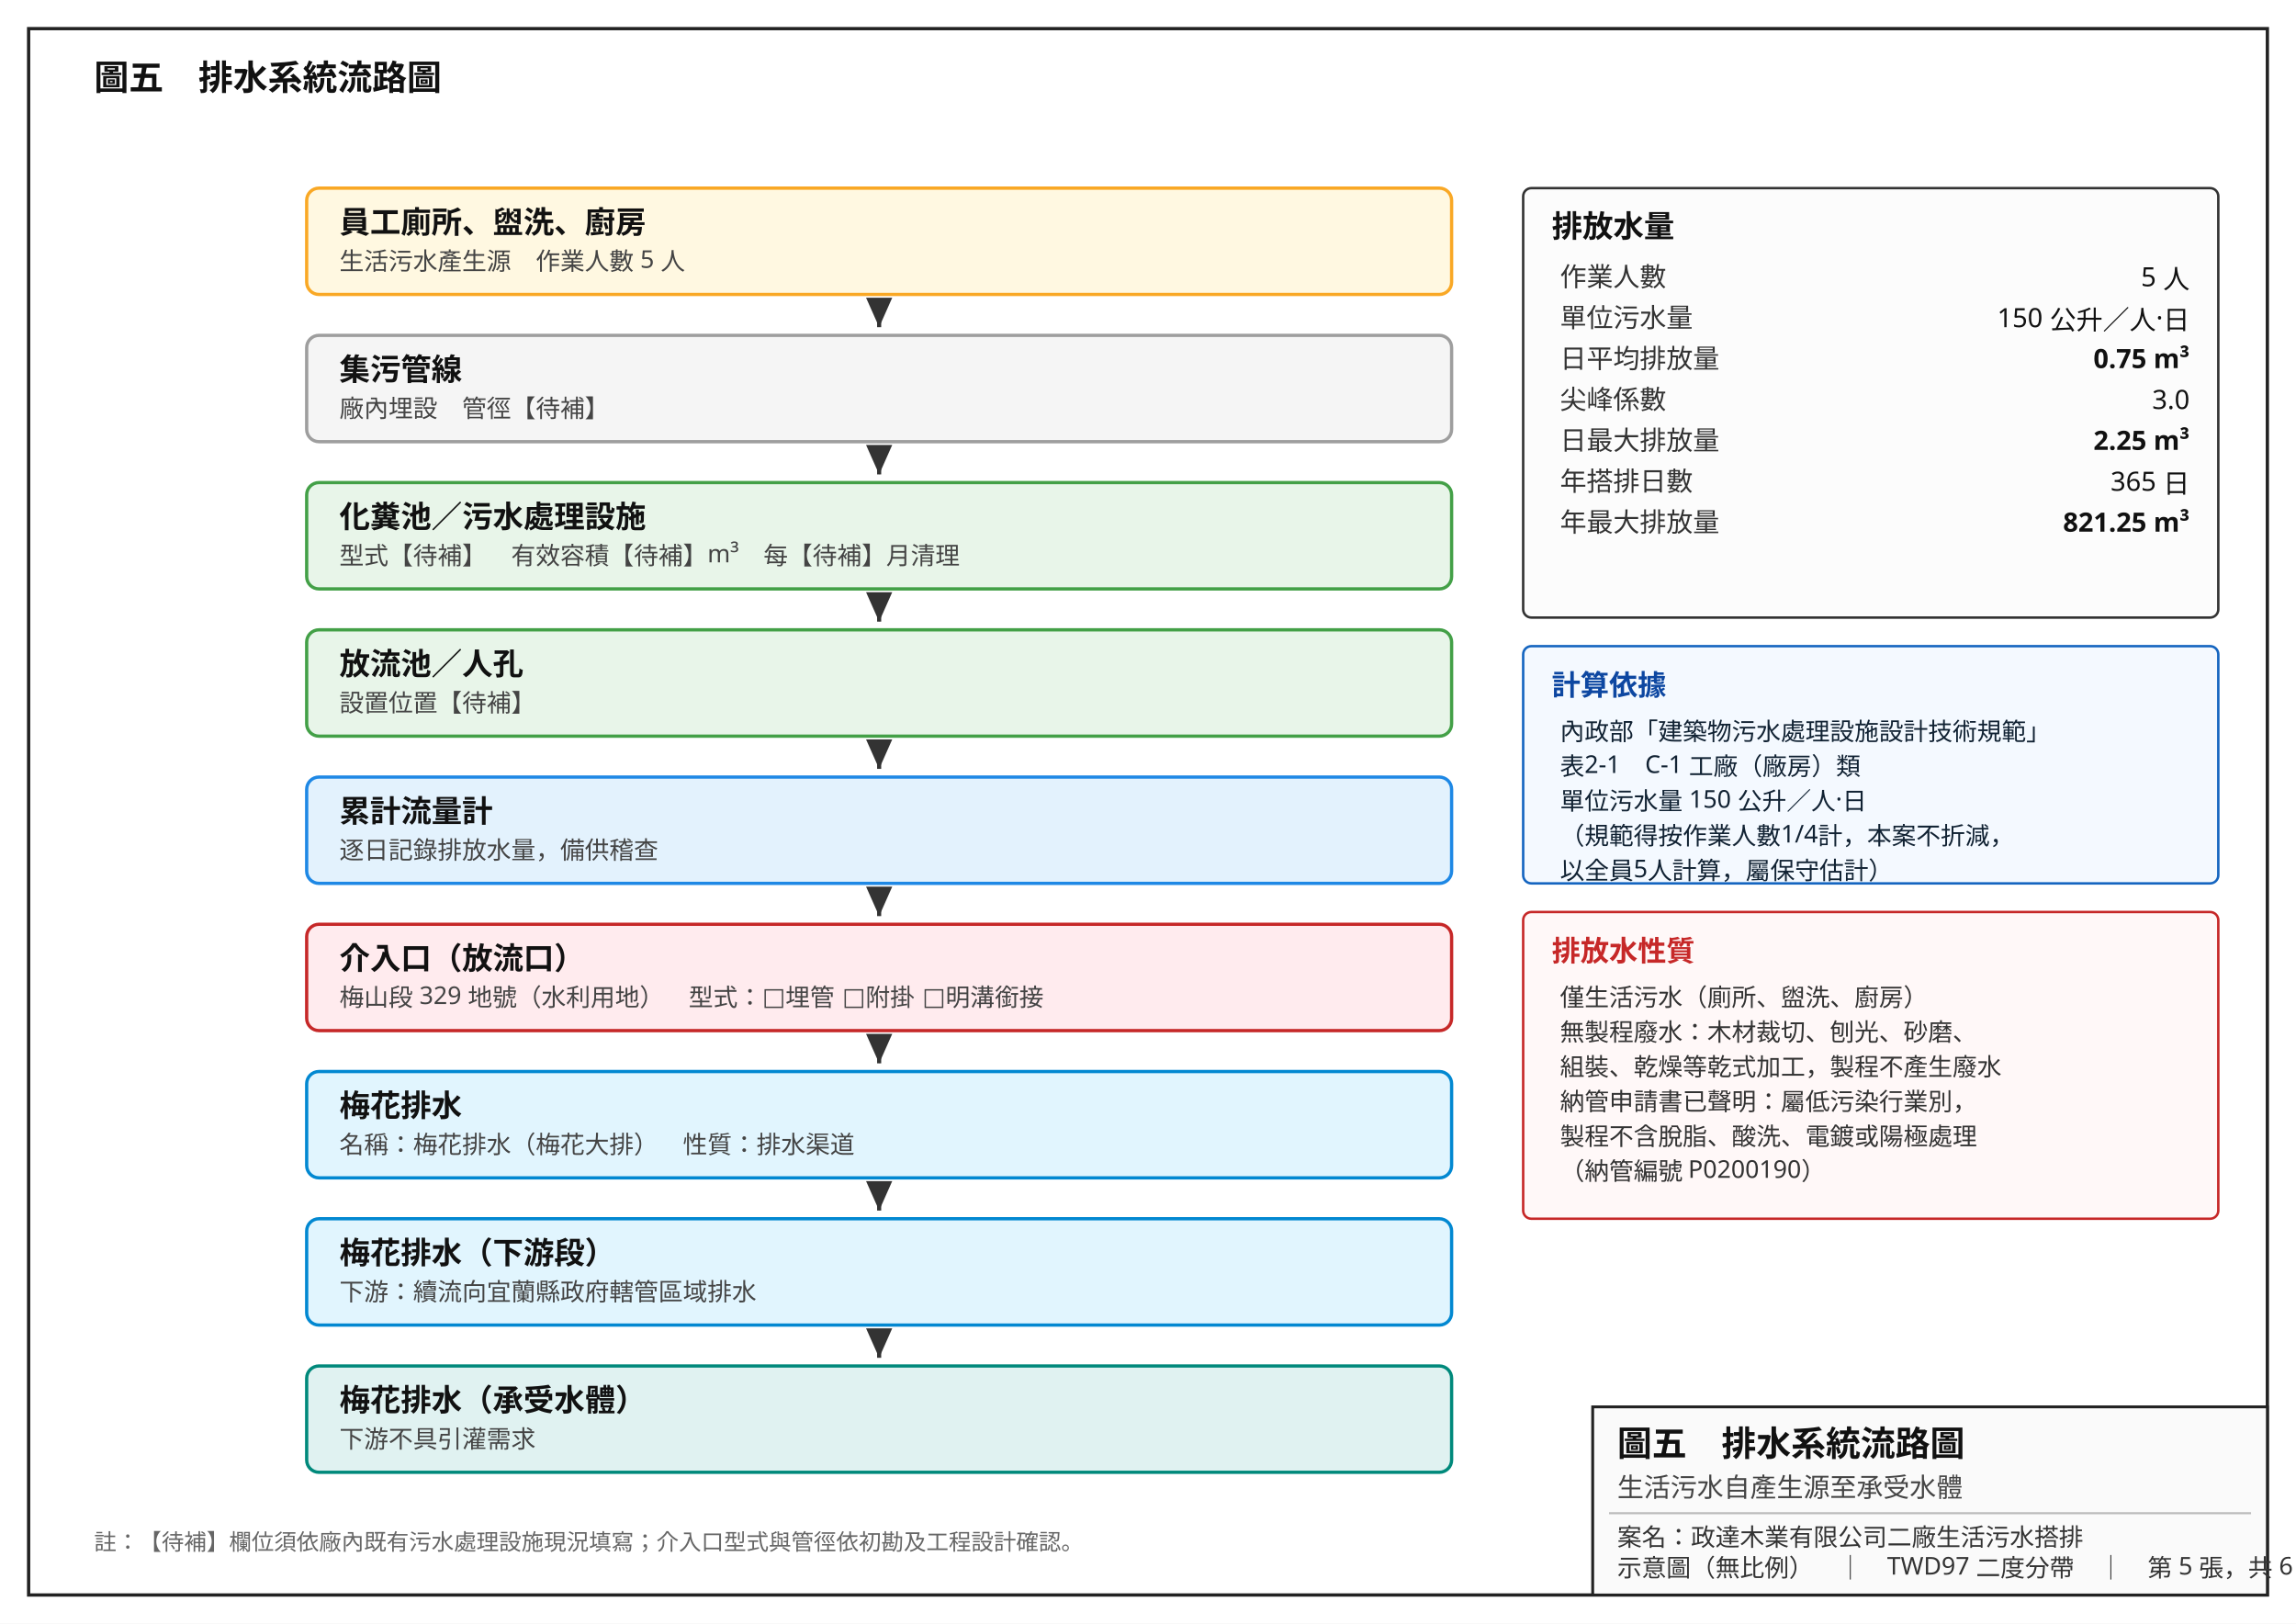
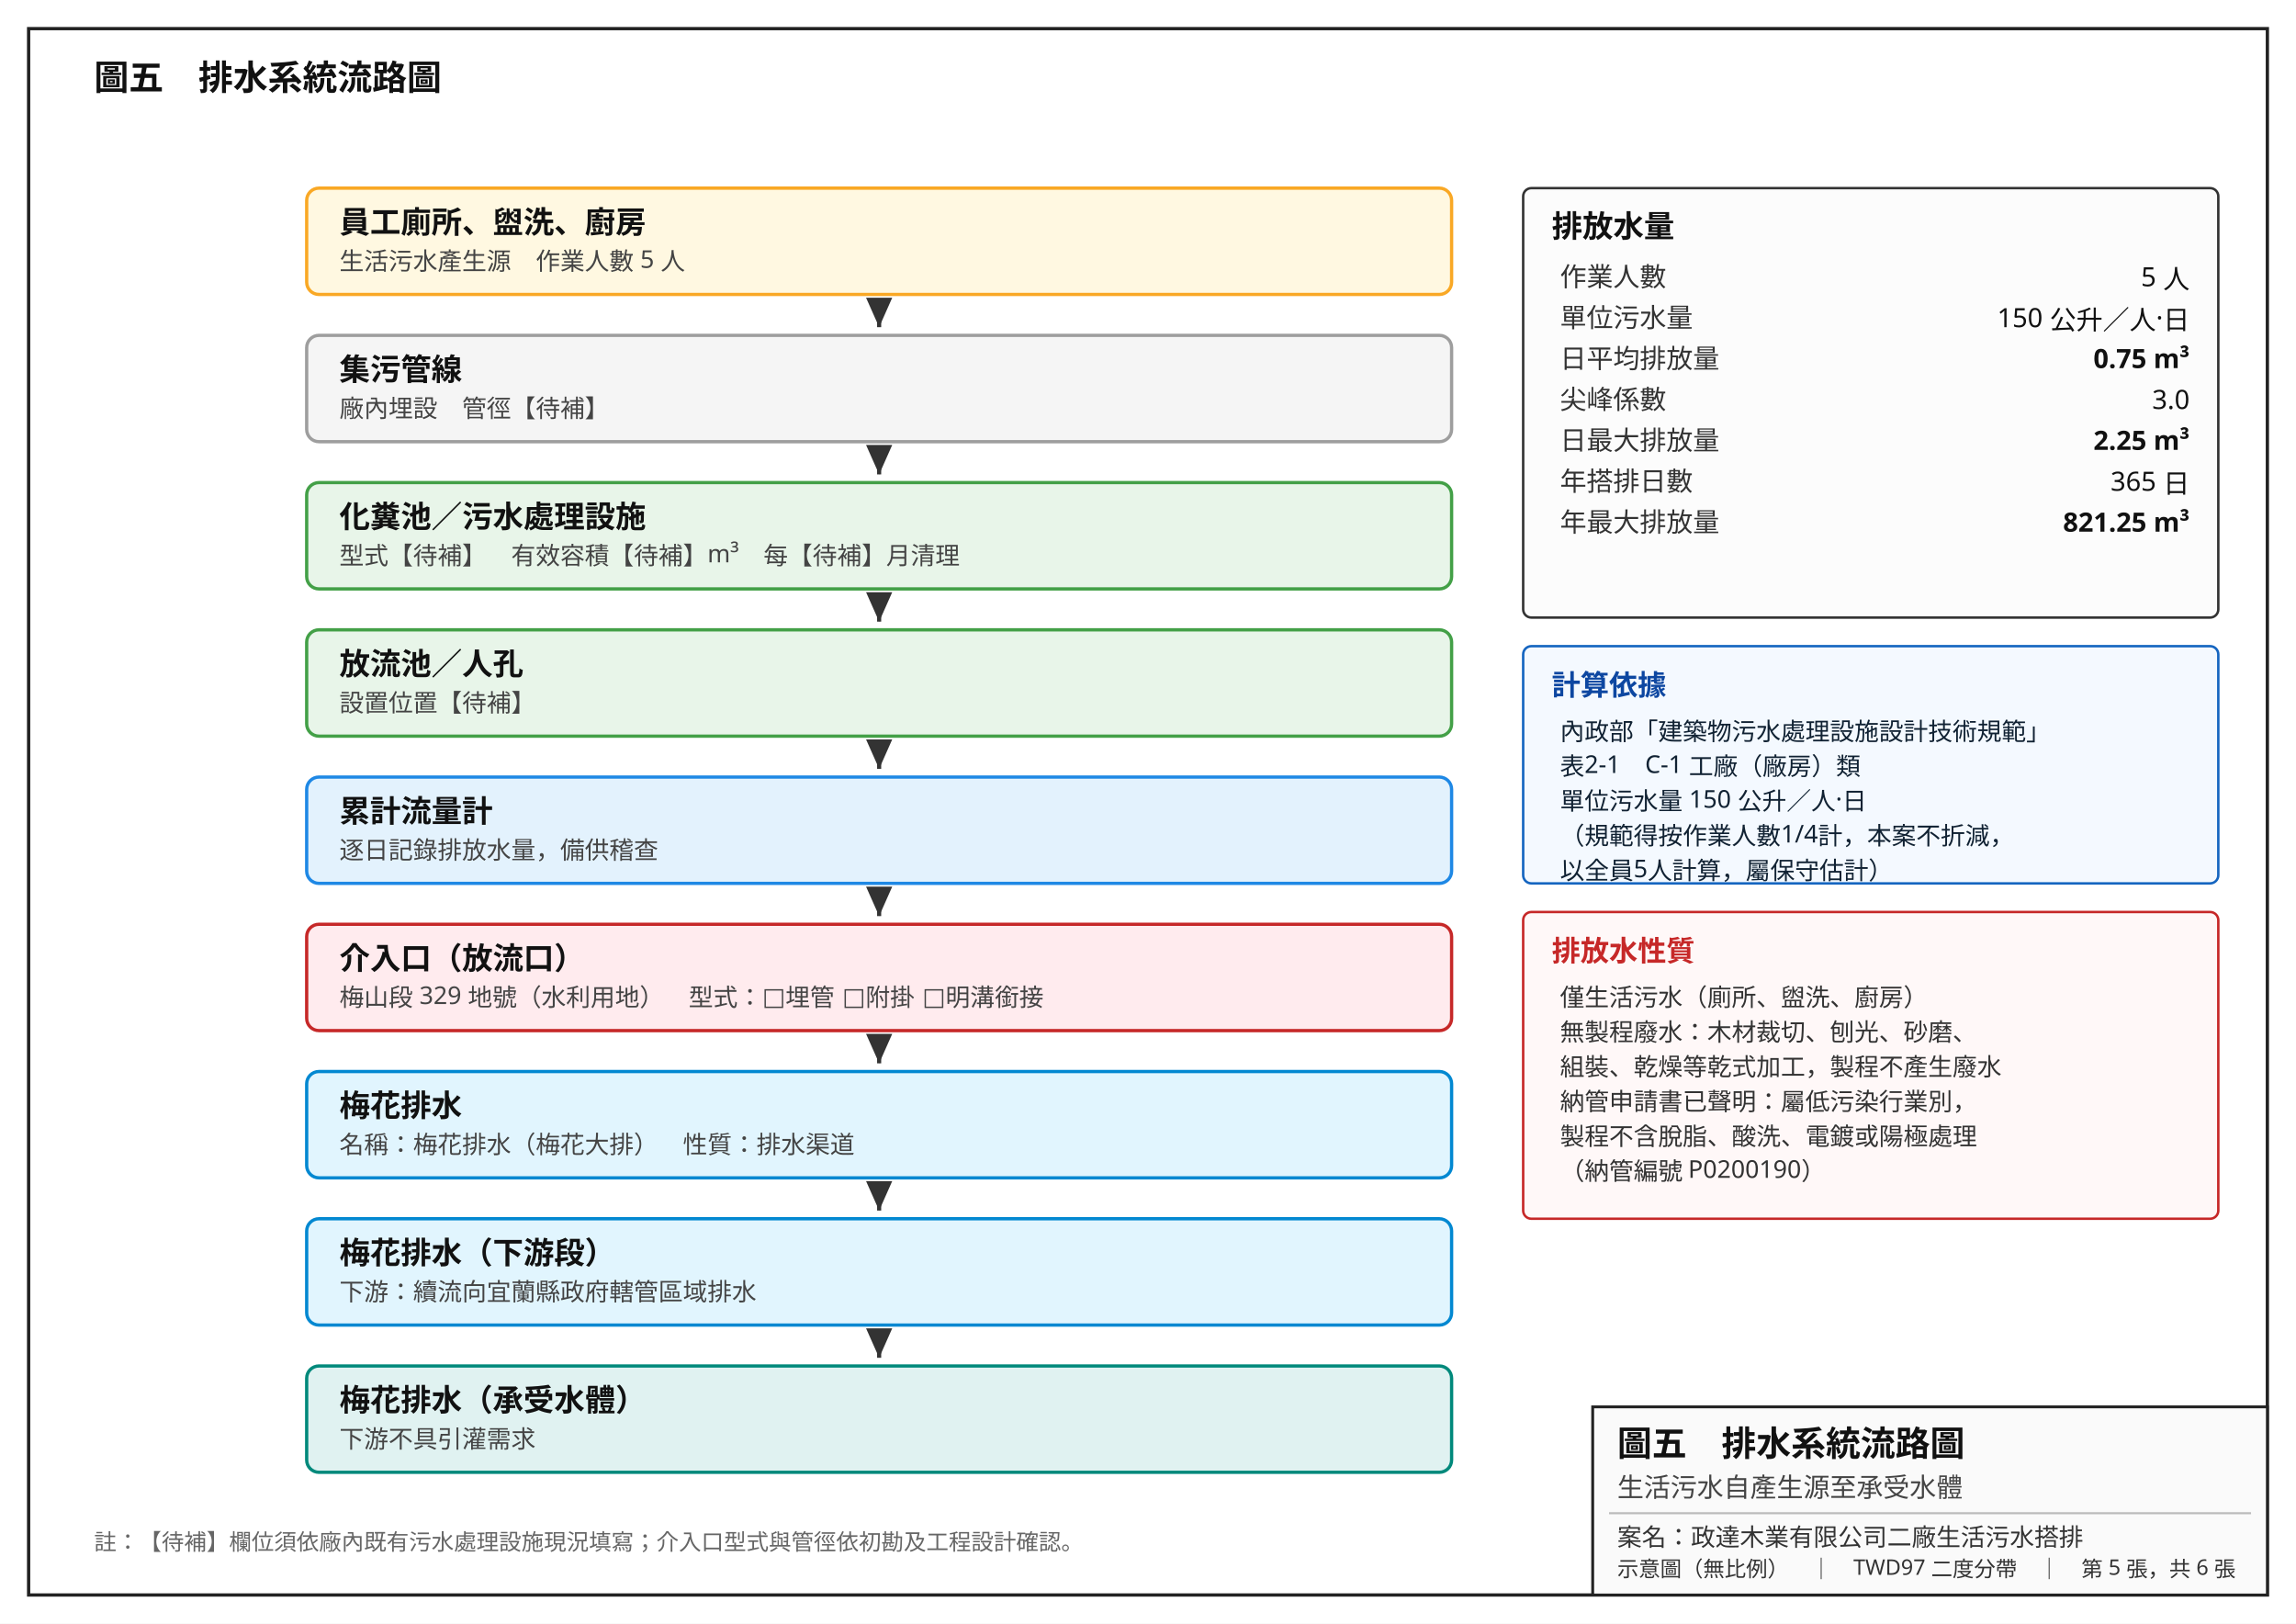
<svg xmlns="http://www.w3.org/2000/svg" width="1123" height="794" viewBox="0 0 1123 794">
  <defs>
    <marker id="arw" viewBox="0 0 10 10" refX="9" refY="5" markerWidth="7" markerHeight="7" orient="auto-start-reverse">
      <path d="M0,1 L9,5 L0,9 z" fill="#1565c0" />
    </marker>
    <marker id="arwr" viewBox="0 0 10 10" refX="9" refY="5" markerWidth="7" markerHeight="7" orient="auto-start-reverse">
      <path d="M0,1 L9,5 L0,9 z" fill="#c62828" />
    </marker>
    <marker id="arwk" viewBox="0 0 10 10" refX="9" refY="5" markerWidth="8" markerHeight="8" orient="auto-start-reverse">
      <path d="M0,1 L9,5 L0,9 z" fill="#333" />
    </marker>
    <pattern id="hatch" width="6" height="6" patternTransform="rotate(45)" patternUnits="userSpaceOnUse">
      <line x1="0" y1="0" x2="0" y2="6" stroke="#e6a700" stroke-width="2" />
    </pattern>
  </defs>
  <rect x="0.0" y="0.0" width="1123.0" height="794.0" fill="#fff" stroke="none" stroke-width="1.0" rx="0" />
  <rect x="14.0" y="14.0" width="1095.0" height="766.0" fill="none" stroke="#222" stroke-width="1.6" rx="0" />
  <rect x="779.0" y="688.0" width="330.0" height="92.0" fill="#fafafa" stroke="#222" stroke-width="1.4" rx="0" />
  <text x="791.0" y="712.0" font-family="'Microsoft JhengHei','微軟正黑體','PMingLiU',sans-serif" font-size="17" fill="#111" text-anchor="start" font-weight="700">圖五　排水系統流路圖</text>
  <text x="791.0" y="732.0" font-family="'Microsoft JhengHei','微軟正黑體','PMingLiU',sans-serif" font-size="13" fill="#444" text-anchor="start">生活污水自產生源至承受水體</text>
  <line x1="787" y1="740" x2="1101" y2="740" stroke="#bbb" />
  <text x="791.0" y="756.0" font-family="'Microsoft JhengHei','微軟正黑體','PMingLiU',sans-serif" font-size="12" fill="#333" text-anchor="start">案名：政達木業有限公司二廠生活污水搭排</text>
-   <text x="791.0" y="771.0" font-family="'Microsoft JhengHei','微軟正黑體','PMingLiU',sans-serif" font-size="12" fill="#333" text-anchor="start">示意圖（無比例）　｜　TWD97 二度分帶　｜　第 5 張，共 6 張</text>
+   <text x="791.0" y="771.0" font-family="'Microsoft JhengHei','微軟正黑體','PMingLiU',sans-serif" font-size="10.5" fill="#333" text-anchor="start">示意圖（無比例）　｜　TWD97 二度分帶　｜　第 5 張，共 6 張</text>
  <text x="46.0" y="44.0" font-family="'Microsoft JhengHei','微軟正黑體','PMingLiU',sans-serif" font-size="17" fill="#111" text-anchor="start" font-weight="700">圖五　排水系統流路圖</text>
  <rect x="150.0" y="92.0" width="560.0" height="52.0" fill="#fff8e1" stroke="#f9a825" stroke-width="1.6" rx="6" />
  <text x="166.0" y="114.0" font-family="'Microsoft JhengHei','微軟正黑體','PMingLiU',sans-serif" font-size="15" fill="#111" text-anchor="start" font-weight="700">員工廁所、盥洗、廚房</text>
  <text x="166.0" y="132.0" font-family="'Microsoft JhengHei','微軟正黑體','PMingLiU',sans-serif" font-size="12" fill="#444" text-anchor="start">生活污水產生源　作業人數 5 人</text>
  <line x1="430" y1="146" x2="430" y2="160" stroke="#333" stroke-width="2" marker-end="url(#arwk)" />
  <rect x="150.0" y="164.0" width="560.0" height="52.0" fill="#f5f5f5" stroke="#9e9e9e" stroke-width="1.6" rx="6" />
  <text x="166.0" y="186.0" font-family="'Microsoft JhengHei','微軟正黑體','PMingLiU',sans-serif" font-size="15" fill="#111" text-anchor="start" font-weight="700">集污管線</text>
  <text x="166.0" y="204.0" font-family="'Microsoft JhengHei','微軟正黑體','PMingLiU',sans-serif" font-size="12" fill="#444" text-anchor="start">廠內埋設　管徑【待補】</text>
  <line x1="430" y1="218" x2="430" y2="232" stroke="#333" stroke-width="2" marker-end="url(#arwk)" />
  <rect x="150.0" y="236.0" width="560.0" height="52.0" fill="#e8f5e9" stroke="#43a047" stroke-width="1.6" rx="6" />
  <text x="166.0" y="258.0" font-family="'Microsoft JhengHei','微軟正黑體','PMingLiU',sans-serif" font-size="15" fill="#111" text-anchor="start" font-weight="700">化糞池／污水處理設施</text>
  <text x="166.0" y="276.0" font-family="'Microsoft JhengHei','微軟正黑體','PMingLiU',sans-serif" font-size="12" fill="#444" text-anchor="start">型式【待補】　有效容積【待補】m³　每【待補】月清理</text>
  <line x1="430" y1="290" x2="430" y2="304" stroke="#333" stroke-width="2" marker-end="url(#arwk)" />
  <rect x="150.0" y="308.0" width="560.0" height="52.0" fill="#e8f5e9" stroke="#43a047" stroke-width="1.6" rx="6" />
  <text x="166.0" y="330.0" font-family="'Microsoft JhengHei','微軟正黑體','PMingLiU',sans-serif" font-size="15" fill="#111" text-anchor="start" font-weight="700">放流池／人孔</text>
  <text x="166.0" y="348.0" font-family="'Microsoft JhengHei','微軟正黑體','PMingLiU',sans-serif" font-size="12" fill="#444" text-anchor="start">設置位置【待補】</text>
  <line x1="430" y1="362" x2="430" y2="376" stroke="#333" stroke-width="2" marker-end="url(#arwk)" />
  <rect x="150.0" y="380.0" width="560.0" height="52.0" fill="#e3f2fd" stroke="#1e88e5" stroke-width="1.6" rx="6" />
  <text x="166.0" y="402.0" font-family="'Microsoft JhengHei','微軟正黑體','PMingLiU',sans-serif" font-size="15" fill="#111" text-anchor="start" font-weight="700">累計流量計</text>
  <text x="166.0" y="420.0" font-family="'Microsoft JhengHei','微軟正黑體','PMingLiU',sans-serif" font-size="12" fill="#444" text-anchor="start">逐日記錄排放水量，備供稽查</text>
  <line x1="430" y1="434" x2="430" y2="448" stroke="#333" stroke-width="2" marker-end="url(#arwk)" />
  <rect x="150.0" y="452.0" width="560.0" height="52.0" fill="#ffebee" stroke="#c62828" stroke-width="1.6" rx="6" />
  <text x="166.0" y="474.0" font-family="'Microsoft JhengHei','微軟正黑體','PMingLiU',sans-serif" font-size="15" fill="#111" text-anchor="start" font-weight="700">介入口（放流口）</text>
  <text x="166.0" y="492.0" font-family="'Microsoft JhengHei','微軟正黑體','PMingLiU',sans-serif" font-size="12" fill="#444" text-anchor="start">梅山段 329 地號（水利用地）　型式：□埋管 □附掛 □明溝銜接</text>
  <line x1="430" y1="506" x2="430" y2="520" stroke="#333" stroke-width="2" marker-end="url(#arwk)" />
  <rect x="150.0" y="524.0" width="560.0" height="52.0" fill="#e1f5fe" stroke="#0288d1" stroke-width="1.6" rx="6" />
  <text x="166.0" y="546.0" font-family="'Microsoft JhengHei','微軟正黑體','PMingLiU',sans-serif" font-size="15" fill="#111" text-anchor="start" font-weight="700">梅花排水</text>
  <text x="166.0" y="564.0" font-family="'Microsoft JhengHei','微軟正黑體','PMingLiU',sans-serif" font-size="12" fill="#444" text-anchor="start">名稱：梅花排水（梅花大排）　性質：排水渠道</text>
  <line x1="430" y1="578" x2="430" y2="592" stroke="#333" stroke-width="2" marker-end="url(#arwk)" />
  <rect x="150.0" y="596.0" width="560.0" height="52.0" fill="#e1f5fe" stroke="#0288d1" stroke-width="1.6" rx="6" />
  <text x="166.0" y="618.0" font-family="'Microsoft JhengHei','微軟正黑體','PMingLiU',sans-serif" font-size="15" fill="#111" text-anchor="start" font-weight="700">梅花排水（下游段）</text>
  <text x="166.0" y="636.0" font-family="'Microsoft JhengHei','微軟正黑體','PMingLiU',sans-serif" font-size="12" fill="#444" text-anchor="start">下游：續流向宜蘭縣政府轄管區域排水</text>
  <line x1="430" y1="650" x2="430" y2="664" stroke="#333" stroke-width="2" marker-end="url(#arwk)" />
  <rect x="150.0" y="668.0" width="560.0" height="52.0" fill="#e0f2f1" stroke="#00897b" stroke-width="1.6" rx="6" />
  <text x="166.0" y="690.0" font-family="'Microsoft JhengHei','微軟正黑體','PMingLiU',sans-serif" font-size="15" fill="#111" text-anchor="start" font-weight="700">梅花排水（承受水體）</text>
  <text x="166.0" y="708.0" font-family="'Microsoft JhengHei','微軟正黑體','PMingLiU',sans-serif" font-size="12" fill="#444" text-anchor="start">下游不具引灌需求</text>
  <rect x="745.0" y="92.0" width="340.0" height="210.0" fill="#fcfcfc" stroke="#333" stroke-width="1.2" rx="4" />
  <text x="759.0" y="116.0" font-family="'Microsoft JhengHei','微軟正黑體','PMingLiU',sans-serif" font-size="15" fill="#111" text-anchor="start" font-weight="700">排放水量</text>
  <text x="763.0" y="140.0" font-family="'Microsoft JhengHei','微軟正黑體','PMingLiU',sans-serif" font-size="13" fill="#333" text-anchor="start">作業人數</text>
  <text x="1071.0" y="140.0" font-family="'Microsoft JhengHei','微軟正黑體','PMingLiU',sans-serif" font-size="13" fill="#111" text-anchor="end">5 人</text>
  <text x="763.0" y="160.0" font-family="'Microsoft JhengHei','微軟正黑體','PMingLiU',sans-serif" font-size="13" fill="#333" text-anchor="start">單位污水量</text>
  <text x="1071.0" y="160.0" font-family="'Microsoft JhengHei','微軟正黑體','PMingLiU',sans-serif" font-size="13" fill="#111" text-anchor="end">150 公升／人·日</text>
  <text x="763.0" y="180.0" font-family="'Microsoft JhengHei','微軟正黑體','PMingLiU',sans-serif" font-size="13" fill="#333" text-anchor="start">日平均排放量</text>
  <text x="1071.0" y="180.0" font-family="'Microsoft JhengHei','微軟正黑體','PMingLiU',sans-serif" font-size="13" fill="#111" text-anchor="end" font-weight="700">0.75 m³</text>
  <text x="763.0" y="200.0" font-family="'Microsoft JhengHei','微軟正黑體','PMingLiU',sans-serif" font-size="13" fill="#333" text-anchor="start">尖峰係數</text>
  <text x="1071.0" y="200.0" font-family="'Microsoft JhengHei','微軟正黑體','PMingLiU',sans-serif" font-size="13" fill="#111" text-anchor="end">3.0</text>
  <text x="763.0" y="220.0" font-family="'Microsoft JhengHei','微軟正黑體','PMingLiU',sans-serif" font-size="13" fill="#333" text-anchor="start">日最大排放量</text>
  <text x="1071.0" y="220.0" font-family="'Microsoft JhengHei','微軟正黑體','PMingLiU',sans-serif" font-size="13" fill="#111" text-anchor="end" font-weight="700">2.25 m³</text>
  <text x="763.0" y="240.0" font-family="'Microsoft JhengHei','微軟正黑體','PMingLiU',sans-serif" font-size="13" fill="#333" text-anchor="start">年搭排日數</text>
  <text x="1071.0" y="240.0" font-family="'Microsoft JhengHei','微軟正黑體','PMingLiU',sans-serif" font-size="13" fill="#111" text-anchor="end">365 日</text>
  <text x="763.0" y="260.0" font-family="'Microsoft JhengHei','微軟正黑體','PMingLiU',sans-serif" font-size="13" fill="#333" text-anchor="start">年最大排放量</text>
  <text x="1071.0" y="260.0" font-family="'Microsoft JhengHei','微軟正黑體','PMingLiU',sans-serif" font-size="13" fill="#111" text-anchor="end" font-weight="700">821.25 m³</text>
  <rect x="745.0" y="316.0" width="340.0" height="116.0" fill="#f4f9ff" stroke="#1565c0" stroke-width="1.2" rx="4" />
  <text x="759.0" y="340.0" font-family="'Microsoft JhengHei','微軟正黑體','PMingLiU',sans-serif" font-size="14" fill="#0d47a1" text-anchor="start" font-weight="700">計算依據</text>
  <text x="763.0" y="362.0" font-family="'Microsoft JhengHei','微軟正黑體','PMingLiU',sans-serif" font-size="12" fill="#123" text-anchor="start">內政部「建築物污水處理設施設計技術規範」</text>
  <text x="763.0" y="379.0" font-family="'Microsoft JhengHei','微軟正黑體','PMingLiU',sans-serif" font-size="12" fill="#123" text-anchor="start">表2-1　C-1 工廠（廠房）類</text>
  <text x="763.0" y="396.0" font-family="'Microsoft JhengHei','微軟正黑體','PMingLiU',sans-serif" font-size="12" fill="#123" text-anchor="start">單位污水量 150 公升／人·日</text>
  <text x="763.0" y="413.0" font-family="'Microsoft JhengHei','微軟正黑體','PMingLiU',sans-serif" font-size="12" fill="#123" text-anchor="start">（規範得按作業人數1/4計，本案不折減，</text>
  <text x="763.0" y="430.0" font-family="'Microsoft JhengHei','微軟正黑體','PMingLiU',sans-serif" font-size="12" fill="#123" text-anchor="start">　以全員5人計算，屬保守估計）</text>
  <rect x="745.0" y="446.0" width="340.0" height="150.0" fill="#fff8f8" stroke="#c62828" stroke-width="1.2" rx="4" />
  <text x="759.0" y="470.0" font-family="'Microsoft JhengHei','微軟正黑體','PMingLiU',sans-serif" font-size="14" fill="#c62828" text-anchor="start" font-weight="700">排放水性質</text>
  <text x="763.0" y="492.0" font-family="'Microsoft JhengHei','微軟正黑體','PMingLiU',sans-serif" font-size="12" fill="#333" text-anchor="start">僅生活污水（廁所、盥洗、廚房）</text>
  <text x="763.0" y="509.0" font-family="'Microsoft JhengHei','微軟正黑體','PMingLiU',sans-serif" font-size="12" fill="#333" text-anchor="start">無製程廢水：木材裁切、刨光、砂磨、</text>
  <text x="763.0" y="526.0" font-family="'Microsoft JhengHei','微軟正黑體','PMingLiU',sans-serif" font-size="12" fill="#333" text-anchor="start">組裝、乾燥等乾式加工，製程不產生廢水</text>
  <text x="763.0" y="543.0" font-family="'Microsoft JhengHei','微軟正黑體','PMingLiU',sans-serif" font-size="12" fill="#333" text-anchor="start">納管申請書已聲明：屬低污染行業別，</text>
  <text x="763.0" y="560.0" font-family="'Microsoft JhengHei','微軟正黑體','PMingLiU',sans-serif" font-size="12" fill="#333" text-anchor="start">製程不含脫脂、酸洗、電鍍或陽極處理</text>
  <text x="763.0" y="577.0" font-family="'Microsoft JhengHei','微軟正黑體','PMingLiU',sans-serif" font-size="12" fill="#333" text-anchor="start">（納管編號 P0200190）</text>
  <text x="46.0" y="758.0" font-family="'Microsoft JhengHei','微軟正黑體','PMingLiU',sans-serif" font-size="11" fill="#666" text-anchor="start">註：【待補】欄位須依廠內既有污水處理設施現況填寫；介入口型式與管徑依初勘及工程設計確認。</text>
</svg>
